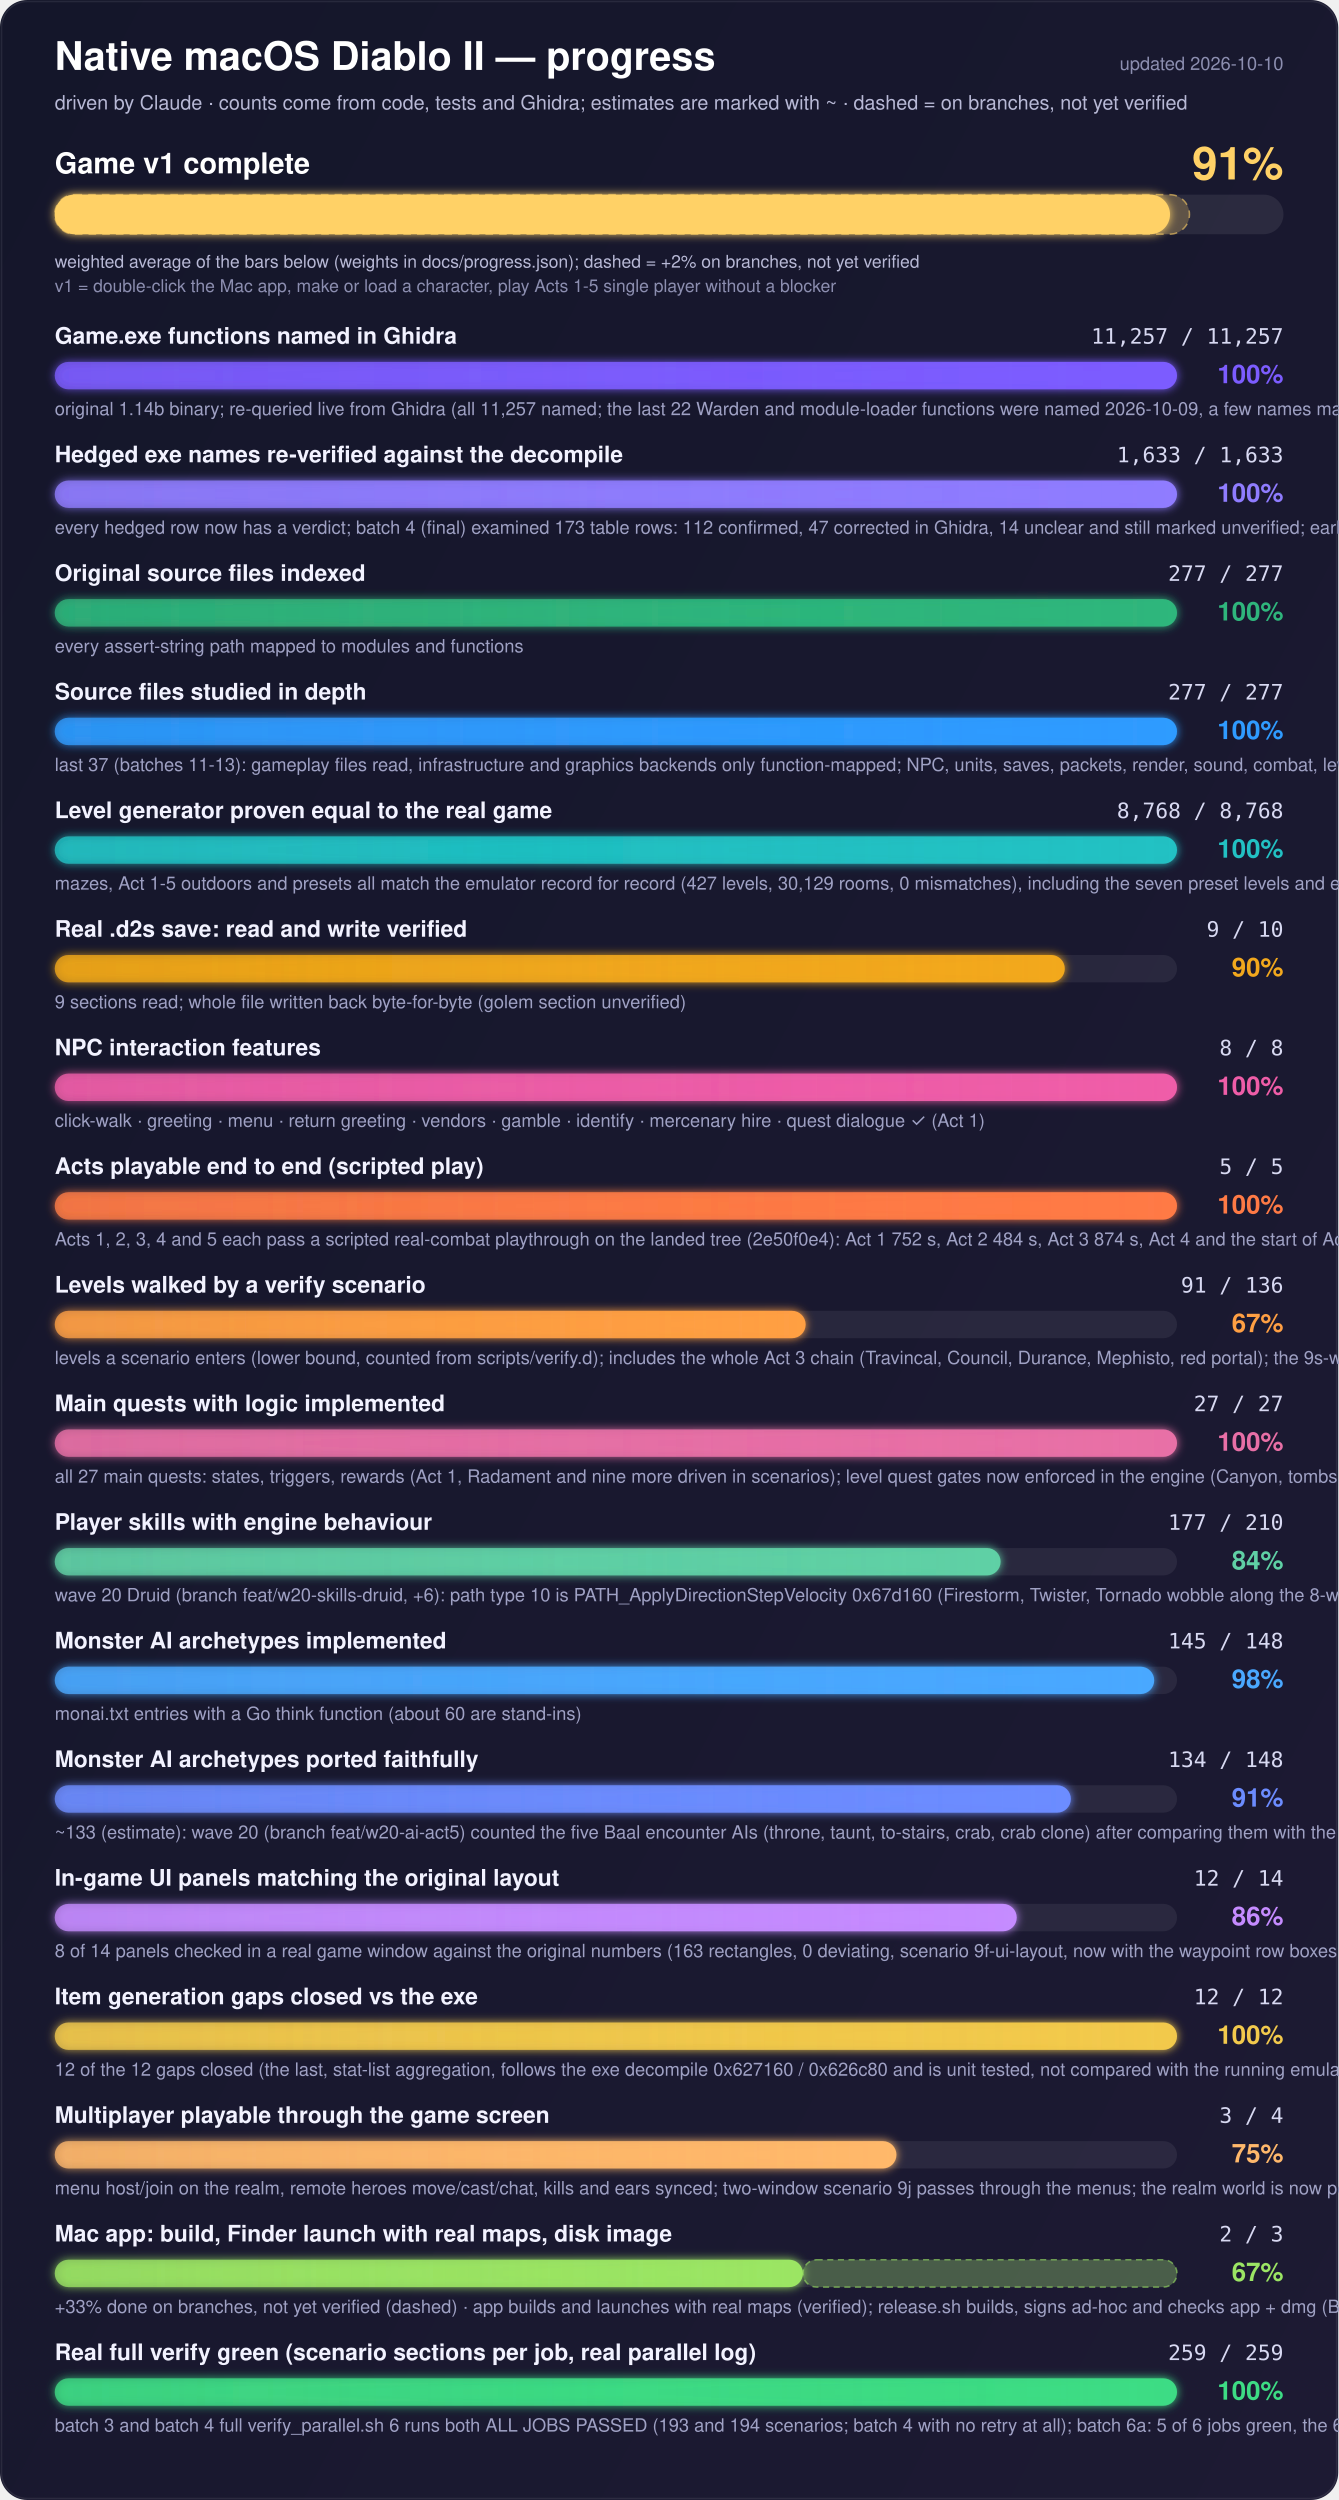
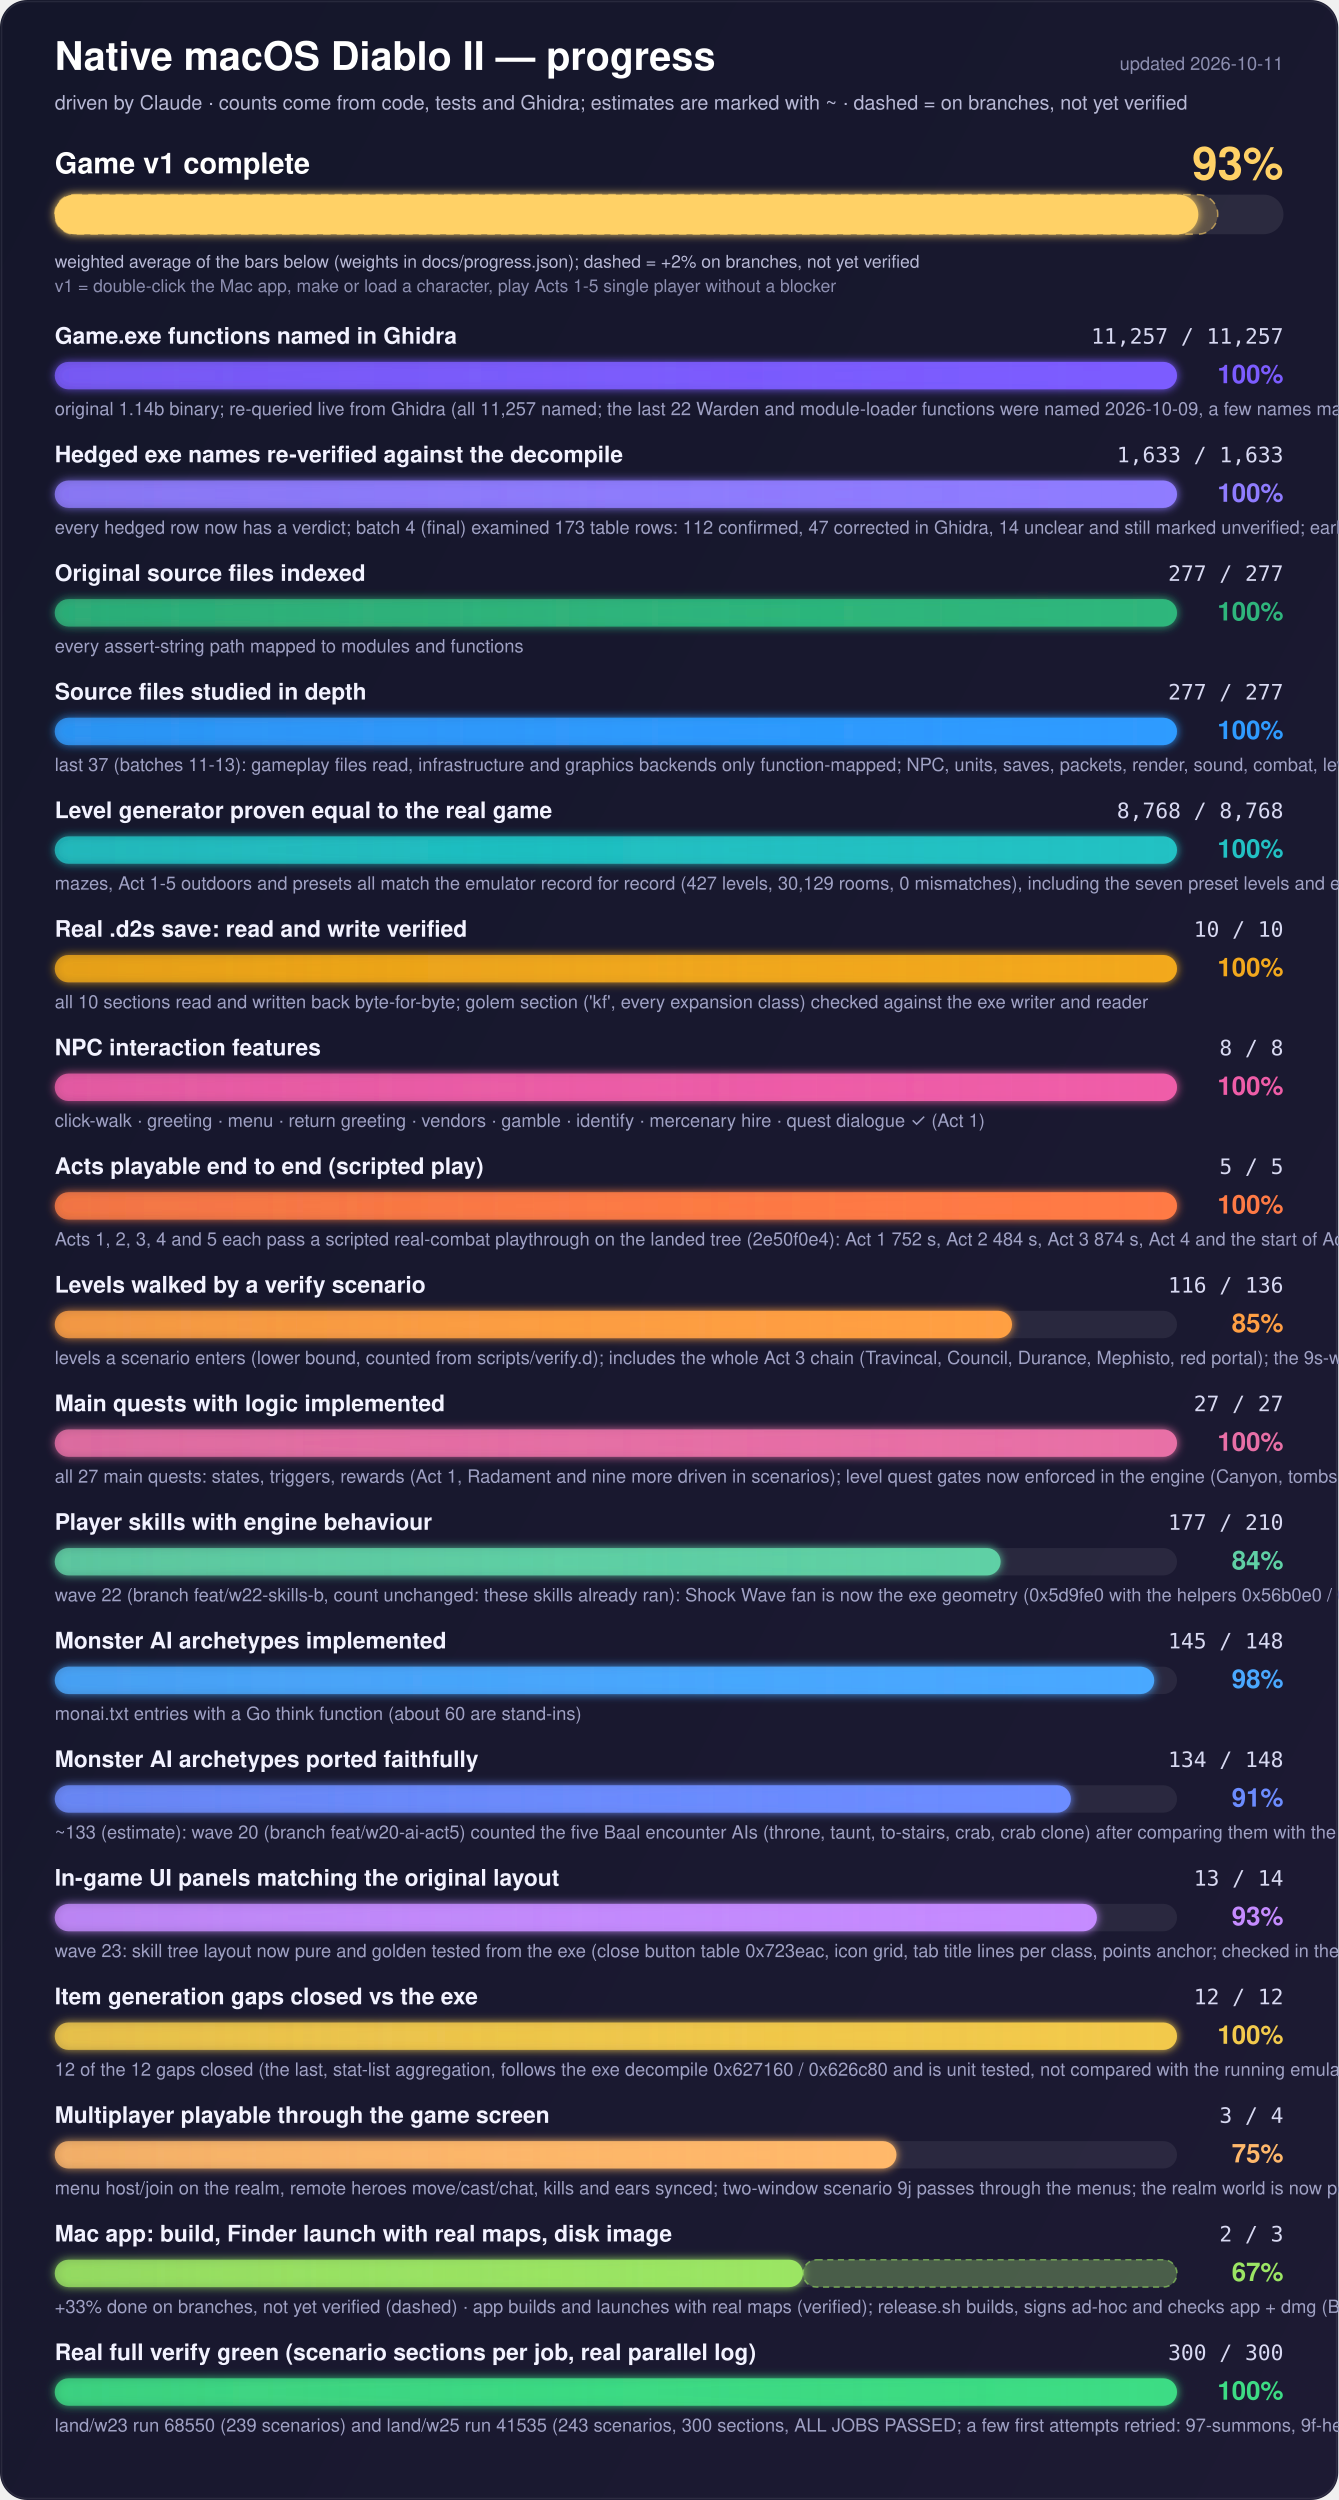
<svg xmlns="http://www.w3.org/2000/svg" width="880" height="1644" viewBox="0 0 880 1644" role="img" aria-label="Native macOS Diablo II — progress">
  <defs>
    <linearGradient id="bg" x1="0" y1="0" x2="1" y2="1">
      <stop offset="0" stop-color="#14162a" />
      <stop offset="1" stop-color="#1d1a33" />
    </linearGradient>
    <linearGradient id="g0" x1="0" y1="0" x2="1" y2="0">
      <stop offset="0" stop-color="#7c5cff" stop-opacity="0.75" />
      <stop offset="1" stop-color="#7c5cff" />
    </linearGradient>
    <linearGradient id="g1" x1="0" y1="0" x2="1" y2="0">
      <stop offset="0" stop-color="#8f7cff" stop-opacity="0.75" />
      <stop offset="1" stop-color="#8f7cff" />
    </linearGradient>
    <linearGradient id="g2" x1="0" y1="0" x2="1" y2="0">
      <stop offset="0" stop-color="#2fb67c" stop-opacity="0.75" />
      <stop offset="1" stop-color="#2fb67c" />
    </linearGradient>
    <linearGradient id="g3" x1="0" y1="0" x2="1" y2="0">
      <stop offset="0" stop-color="#2f9bff" stop-opacity="0.75" />
      <stop offset="1" stop-color="#2f9bff" />
    </linearGradient>
    <linearGradient id="g4" x1="0" y1="0" x2="1" y2="0">
      <stop offset="0" stop-color="#22c1c3" stop-opacity="0.75" />
      <stop offset="1" stop-color="#22c1c3" />
    </linearGradient>
    <linearGradient id="g5" x1="0" y1="0" x2="1" y2="0">
      <stop offset="0" stop-color="#f2a81d" stop-opacity="0.75" />
      <stop offset="1" stop-color="#f2a81d" />
    </linearGradient>
    <linearGradient id="g6" x1="0" y1="0" x2="1" y2="0">
      <stop offset="0" stop-color="#ef5da8" stop-opacity="0.75" />
      <stop offset="1" stop-color="#ef5da8" />
    </linearGradient>
    <linearGradient id="g7" x1="0" y1="0" x2="1" y2="0">
      <stop offset="0" stop-color="#ff7a45" stop-opacity="0.75" />
      <stop offset="1" stop-color="#ff7a45" />
    </linearGradient>
    <linearGradient id="g8" x1="0" y1="0" x2="1" y2="0">
      <stop offset="0" stop-color="#ff9f43" stop-opacity="0.75" />
      <stop offset="1" stop-color="#ff9f43" />
    </linearGradient>
    <linearGradient id="g9" x1="0" y1="0" x2="1" y2="0">
      <stop offset="0" stop-color="#e86fa6" stop-opacity="0.75" />
      <stop offset="1" stop-color="#e86fa6" />
    </linearGradient>
    <linearGradient id="g10" x1="0" y1="0" x2="1" y2="0">
      <stop offset="0" stop-color="#5fd0a5" stop-opacity="0.75" />
      <stop offset="1" stop-color="#5fd0a5" />
    </linearGradient>
    <linearGradient id="g11" x1="0" y1="0" x2="1" y2="0">
      <stop offset="0" stop-color="#4aa8ff" stop-opacity="0.75" />
      <stop offset="1" stop-color="#4aa8ff" />
    </linearGradient>
    <linearGradient id="g12" x1="0" y1="0" x2="1" y2="0">
      <stop offset="0" stop-color="#6c8cff" stop-opacity="0.75" />
      <stop offset="1" stop-color="#6c8cff" />
    </linearGradient>
    <linearGradient id="g13" x1="0" y1="0" x2="1" y2="0">
      <stop offset="0" stop-color="#c58bff" stop-opacity="0.75" />
      <stop offset="1" stop-color="#c58bff" />
    </linearGradient>
    <linearGradient id="g14" x1="0" y1="0" x2="1" y2="0">
      <stop offset="0" stop-color="#f2c94c" stop-opacity="0.75" />
      <stop offset="1" stop-color="#f2c94c" />
    </linearGradient>
    <linearGradient id="g15" x1="0" y1="0" x2="1" y2="0">
      <stop offset="0" stop-color="#ffb86b" stop-opacity="0.75" />
      <stop offset="1" stop-color="#ffb86b" />
    </linearGradient>
    <linearGradient id="g16" x1="0" y1="0" x2="1" y2="0">
      <stop offset="0" stop-color="#9be564" stop-opacity="0.75" />
      <stop offset="1" stop-color="#9be564" />
    </linearGradient>
    <linearGradient id="g17" x1="0" y1="0" x2="1" y2="0">
      <stop offset="0" stop-color="#3ddc84" stop-opacity="0.75" />
      <stop offset="1" stop-color="#3ddc84" />
    </linearGradient>
    <filter id="glow" x="-5%" y="-50%" width="110%" height="200%">
      <feGaussianBlur stdDeviation="3" result="b" />
      <feMerge>
        <feMergeNode in="b" />
        <feMergeNode in="SourceGraphic" />
      </feMerge>
    </filter>
  </defs>
  <rect width="880" height="1644" rx="18" fill="url(#bg)" />
  <rect x="1" y="1" width="878" height="1642" rx="17" fill="none" stroke="#ffffff" stroke-opacity="0.08" />
  <text x="36" y="46" font-family="-apple-system,Segoe UI,Helvetica,Arial,sans-serif" font-size="26" font-weight="700" fill="#ffffff">Native macOS Diablo II — progress</text>
  <text x="36" y="72" font-family="-apple-system,Segoe UI,Helvetica,Arial,sans-serif" font-size="13" fill="#b8b9d6">driven by Claude · counts come from code, tests and Ghidra; estimates are marked with ~ · dashed = on branches, not yet verified</text>
-   <text x="844" y="46" text-anchor="end" font-family="-apple-system,Segoe UI,Helvetica,Arial,sans-serif" font-size="12" fill="#8c8eb0">updated 2026-10-10</text>
+   <text x="844" y="46" text-anchor="end" font-family="-apple-system,Segoe UI,Helvetica,Arial,sans-serif" font-size="12" fill="#8c8eb0">updated 2026-10-11</text>
  <text x="36" y="114" font-family="-apple-system,Segoe UI,Helvetica,Arial,sans-serif" font-size="19" font-weight="700" fill="#ffffff">Game v1 complete</text>
-   <text x="844" y="118" text-anchor="end" font-family="-apple-system,Segoe UI,Helvetica,Arial,sans-serif" font-size="30" font-weight="800" fill="#ffd166">91%</text>
+   <text x="844" y="118" text-anchor="end" font-family="-apple-system,Segoe UI,Helvetica,Arial,sans-serif" font-size="30" font-weight="800" fill="#ffd166">93%</text>
  <rect x="36" y="128" width="808" height="26" rx="13" fill="#ffffff" fill-opacity="0.08" />
-   <rect x="36" y="128" width="746.2" height="26" rx="13" fill="#ffd166" fill-opacity="0.25" stroke="#ffd166" stroke-opacity="0.6" stroke-dasharray="5 4" />
-   <rect x="36" y="128" width="733.4" height="26" rx="13" fill="#ffd166" filter="url(#glow)" />
+   <rect x="36" y="128" width="764.8" height="26" rx="13" fill="#ffd166" fill-opacity="0.25" stroke="#ffd166" stroke-opacity="0.6" stroke-dasharray="5 4" />
+   <rect x="36" y="128" width="752.0" height="26" rx="13" fill="#ffd166" filter="url(#glow)" />
  <text x="36" y="176" font-family="-apple-system,Segoe UI,Helvetica,Arial,sans-serif" font-size="11.5" fill="#b8b9d6">weighted average of the bars below (weights in docs/progress.json); dashed = +2% on branches, not yet verified</text>
  <text x="36" y="192" font-family="-apple-system,Segoe UI,Helvetica,Arial,sans-serif" font-size="11.5" fill="#8c8eb0">v1 = double-click the Mac app, make or load a character, play Acts 1-5 single player without a blocker</text>
  <text x="36" y="226" font-family="-apple-system,Segoe UI,Helvetica,Arial,sans-serif" font-size="15" font-weight="600" fill="#f2f2ff">Game.exe functions named in Ghidra</text>
  <text x="844" y="226" text-anchor="end" font-family="ui-monospace,SFMono-Regular,Menlo,monospace" font-size="14" fill="#d8d9f2">11,257 / 11,257</text>
  <rect x="36" y="238" width="738" height="18" rx="9" fill="#ffffff" fill-opacity="0.07" />
  <rect x="36" y="238" width="738.0" height="18" rx="9" fill="url(#g0)" filter="url(#glow)" />
  <text x="844" y="252" text-anchor="end" font-family="-apple-system,Segoe UI,Helvetica,Arial,sans-serif" font-size="17" font-weight="700" fill="#7c5cff">100%</text>
  <text x="36" y="273" font-family="-apple-system,Segoe UI,Helvetica,Arial,sans-serif" font-size="12" fill="#9fa1c4">original 1.14b binary; re-queried live from Ghidra (all 11,257 named; the last 22 Warden and module-loader functions were named 2026-10-09, a few names marked unverified)</text>
  <text x="36" y="304" font-family="-apple-system,Segoe UI,Helvetica,Arial,sans-serif" font-size="15" font-weight="600" fill="#f2f2ff">Hedged exe names re-verified against the decompile</text>
  <text x="844" y="304" text-anchor="end" font-family="ui-monospace,SFMono-Regular,Menlo,monospace" font-size="14" fill="#d8d9f2">1,633 / 1,633</text>
  <rect x="36" y="316" width="738" height="18" rx="9" fill="#ffffff" fill-opacity="0.07" />
  <rect x="36" y="316" width="738.0" height="18" rx="9" fill="url(#g1)" filter="url(#glow)" />
  <text x="844" y="330" text-anchor="end" font-family="-apple-system,Segoe UI,Helvetica,Arial,sans-serif" font-size="17" font-weight="700" fill="#8f7cff">100%</text>
  <text x="36" y="351" font-family="-apple-system,Segoe UI,Helvetica,Arial,sans-serif" font-size="12" fill="#9fa1c4">every hedged row now has a verdict; batch 4 (final) examined 173 table rows: 112 confirmed, 47 corrected in Ghidra, 14 unclear and still marked unverified; earlier batches 1-3 as before (~ estimate of the total)</text>
  <text x="36" y="382" font-family="-apple-system,Segoe UI,Helvetica,Arial,sans-serif" font-size="15" font-weight="600" fill="#f2f2ff">Original source files indexed</text>
  <text x="844" y="382" text-anchor="end" font-family="ui-monospace,SFMono-Regular,Menlo,monospace" font-size="14" fill="#d8d9f2">277 / 277</text>
  <rect x="36" y="394" width="738" height="18" rx="9" fill="#ffffff" fill-opacity="0.07" />
  <rect x="36" y="394" width="738.0" height="18" rx="9" fill="url(#g2)" filter="url(#glow)" />
  <text x="844" y="408" text-anchor="end" font-family="-apple-system,Segoe UI,Helvetica,Arial,sans-serif" font-size="17" font-weight="700" fill="#2fb67c">100%</text>
  <text x="36" y="429" font-family="-apple-system,Segoe UI,Helvetica,Arial,sans-serif" font-size="12" fill="#9fa1c4">every assert-string path mapped to modules and functions</text>
  <text x="36" y="460" font-family="-apple-system,Segoe UI,Helvetica,Arial,sans-serif" font-size="15" font-weight="600" fill="#f2f2ff">Source files studied in depth</text>
  <text x="844" y="460" text-anchor="end" font-family="ui-monospace,SFMono-Regular,Menlo,monospace" font-size="14" fill="#d8d9f2">277 / 277</text>
  <rect x="36" y="472" width="738" height="18" rx="9" fill="#ffffff" fill-opacity="0.07" />
  <rect x="36" y="472" width="738.0" height="18" rx="9" fill="url(#g3)" filter="url(#glow)" />
  <text x="844" y="486" text-anchor="end" font-family="-apple-system,Segoe UI,Helvetica,Arial,sans-serif" font-size="17" font-weight="700" fill="#2f9bff">100%</text>
  <text x="36" y="507" font-family="-apple-system,Segoe UI,Helvetica,Arial,sans-serif" font-size="12" fill="#9fa1c4">last 37 (batches 11-13): gameplay files read, infrastructure and graphics backends only function-mapped; NPC, units, saves, packets, render, sound, combat, level gen, loot, AI, quests, trade, session, skills, hirelings, lighting</text>
  <text x="36" y="538" font-family="-apple-system,Segoe UI,Helvetica,Arial,sans-serif" font-size="15" font-weight="600" fill="#f2f2ff">Level generator proven equal to the real game</text>
  <text x="844" y="538" text-anchor="end" font-family="ui-monospace,SFMono-Regular,Menlo,monospace" font-size="14" fill="#d8d9f2">8,768 / 8,768</text>
  <rect x="36" y="550" width="738" height="18" rx="9" fill="#ffffff" fill-opacity="0.07" />
  <rect x="36" y="550" width="738.0" height="18" rx="9" fill="url(#g4)" filter="url(#glow)" />
  <text x="844" y="564" text-anchor="end" font-family="-apple-system,Segoe UI,Helvetica,Arial,sans-serif" font-size="17" font-weight="700" fill="#22c1c3">100%</text>
  <text x="36" y="585" font-family="-apple-system,Segoe UI,Helvetica,Arial,sans-serif" font-size="12" fill="#9fa1c4">mazes, Act 1-5 outdoors and presets all match the emulator record for record (427 levels, 30,129 rooms, 0 mismatches), including the seven preset levels and exact maze tiles; landed</text>
  <text x="36" y="616" font-family="-apple-system,Segoe UI,Helvetica,Arial,sans-serif" font-size="15" font-weight="600" fill="#f2f2ff">Real .d2s save: read and write verified</text>
-   <text x="844" y="616" text-anchor="end" font-family="ui-monospace,SFMono-Regular,Menlo,monospace" font-size="14" fill="#d8d9f2">9 / 10</text>
+   <text x="844" y="616" text-anchor="end" font-family="ui-monospace,SFMono-Regular,Menlo,monospace" font-size="14" fill="#d8d9f2">10 / 10</text>
  <rect x="36" y="628" width="738" height="18" rx="9" fill="#ffffff" fill-opacity="0.07" />
-   <rect x="36" y="628" width="664.2" height="18" rx="9" fill="url(#g5)" filter="url(#glow)" />
-   <text x="844" y="642" text-anchor="end" font-family="-apple-system,Segoe UI,Helvetica,Arial,sans-serif" font-size="17" font-weight="700" fill="#f2a81d">90%</text>
-   <text x="36" y="663" font-family="-apple-system,Segoe UI,Helvetica,Arial,sans-serif" font-size="12" fill="#9fa1c4">9 sections read; whole file written back byte-for-byte (golem section unverified)</text>
+   <rect x="36" y="628" width="738.0" height="18" rx="9" fill="url(#g5)" filter="url(#glow)" />
+   <text x="844" y="642" text-anchor="end" font-family="-apple-system,Segoe UI,Helvetica,Arial,sans-serif" font-size="17" font-weight="700" fill="#f2a81d">100%</text>
+   <text x="36" y="663" font-family="-apple-system,Segoe UI,Helvetica,Arial,sans-serif" font-size="12" fill="#9fa1c4">all 10 sections read and written back byte-for-byte; golem section ('kf', every expansion class) checked against the exe writer and reader</text>
  <text x="36" y="694" font-family="-apple-system,Segoe UI,Helvetica,Arial,sans-serif" font-size="15" font-weight="600" fill="#f2f2ff">NPC interaction features</text>
  <text x="844" y="694" text-anchor="end" font-family="ui-monospace,SFMono-Regular,Menlo,monospace" font-size="14" fill="#d8d9f2">8 / 8</text>
  <rect x="36" y="706" width="738" height="18" rx="9" fill="#ffffff" fill-opacity="0.07" />
  <rect x="36" y="706" width="738.0" height="18" rx="9" fill="url(#g6)" filter="url(#glow)" />
  <text x="844" y="720" text-anchor="end" font-family="-apple-system,Segoe UI,Helvetica,Arial,sans-serif" font-size="17" font-weight="700" fill="#ef5da8">100%</text>
  <text x="36" y="741" font-family="-apple-system,Segoe UI,Helvetica,Arial,sans-serif" font-size="12" fill="#9fa1c4">click-walk · greeting · menu · return greeting · vendors · gamble · identify · mercenary hire · quest dialogue ✓ (Act 1)</text>
  <text x="36" y="772" font-family="-apple-system,Segoe UI,Helvetica,Arial,sans-serif" font-size="15" font-weight="600" fill="#f2f2ff">Acts playable end to end (scripted play)</text>
  <text x="844" y="772" text-anchor="end" font-family="ui-monospace,SFMono-Regular,Menlo,monospace" font-size="14" fill="#d8d9f2">5 / 5</text>
  <rect x="36" y="784" width="738" height="18" rx="9" fill="#ffffff" fill-opacity="0.07" />
  <rect x="36" y="784" width="738.0" height="18" rx="9" fill="url(#g7)" filter="url(#glow)" />
  <text x="844" y="798" text-anchor="end" font-family="-apple-system,Segoe UI,Helvetica,Arial,sans-serif" font-size="17" font-weight="700" fill="#ff7a45">100%</text>
  <text x="36" y="819" font-family="-apple-system,Segoe UI,Helvetica,Arial,sans-serif" font-size="12" fill="#9fa1c4">Acts 1, 2, 3, 4 and 5 each pass a scripted real-combat playthrough on the landed tree (2e50f0e4): Act 1 752 s, Act 2 484 s, Act 3 874 s, Act 4 and the start of Act 5 in the full verify, Act 5 caves 574 s</text>
  <text x="36" y="850" font-family="-apple-system,Segoe UI,Helvetica,Arial,sans-serif" font-size="15" font-weight="600" fill="#f2f2ff">Levels walked by a verify scenario</text>
-   <text x="844" y="850" text-anchor="end" font-family="ui-monospace,SFMono-Regular,Menlo,monospace" font-size="14" fill="#d8d9f2">91 / 136</text>
+   <text x="844" y="850" text-anchor="end" font-family="ui-monospace,SFMono-Regular,Menlo,monospace" font-size="14" fill="#d8d9f2">116 / 136</text>
  <rect x="36" y="862" width="738" height="18" rx="9" fill="#ffffff" fill-opacity="0.07" />
-   <rect x="36" y="862" width="493.8" height="18" rx="9" fill="url(#g8)" filter="url(#glow)" />
-   <text x="844" y="876" text-anchor="end" font-family="-apple-system,Segoe UI,Helvetica,Arial,sans-serif" font-size="17" font-weight="700" fill="#ff9f43">67%</text>
-   <text x="36" y="897" font-family="-apple-system,Segoe UI,Helvetica,Arial,sans-serif" font-size="12" fill="#9fa1c4">levels a scenario enters (lower bound, counted from scripts/verify.d); includes the whole Act 3 chain (Travincal, Council, Durance, Mephisto, red portal); the 9s-walk scenarios add 39: Act 1 caves, Burial Grounds, Crypt, Mausoleum, Forgotten Tower and Cellars, Monastery to Catacombs 2, Act 2 Palace Cellar 2 / Stony Tombs / Halls 3, Act 3 temples, Act 5 ice caves and Nihlathak temple chain</text>
+   <rect x="36" y="862" width="629.5" height="18" rx="9" fill="url(#g8)" filter="url(#glow)" />
+   <text x="844" y="876" text-anchor="end" font-family="-apple-system,Segoe UI,Helvetica,Arial,sans-serif" font-size="17" font-weight="700" fill="#ff9f43">85%</text>
+   <text x="36" y="897" font-family="-apple-system,Segoe UI,Helvetica,Arial,sans-serif" font-size="12" fill="#9fa1c4">levels a scenario enters (lower bound, counted from scripts/verify.d); includes the whole Act 3 chain (Travincal, Council, Durance, Mephisto, red portal); the 9s-walk scenarios add 64 (the w23 ones: Stony Field to Tamoe Highland, Tristram, Moo Moo Farm, Tal Rasha tombs 1-7, Spider Cave, Swampy Pit 2-3, Flayer Dungeon 2-3, Worldstone Chamber, Pandemonium 1-3, Uber Tristram, Hell 1-3 rows; the older ones: Act 1 caves, Burial Grounds, Crypt, Mausoleum, Forgotten Tower and Cellars, Monastery to Catacombs 2, Act 2 Palace Cellar 2 / Stony Tombs / Halls 3, Act 3 temples, Act 5 ice caves and Nihlathak temple chain) | w23: four walking scenarios (9s-walk-*) added 25 levels; a re-check of older scenarios may raise this toward 136</text>
  <text x="36" y="928" font-family="-apple-system,Segoe UI,Helvetica,Arial,sans-serif" font-size="15" font-weight="600" fill="#f2f2ff">Main quests with logic implemented</text>
  <text x="844" y="928" text-anchor="end" font-family="ui-monospace,SFMono-Regular,Menlo,monospace" font-size="14" fill="#d8d9f2">27 / 27</text>
  <rect x="36" y="940" width="738" height="18" rx="9" fill="#ffffff" fill-opacity="0.07" />
  <rect x="36" y="940" width="738.0" height="18" rx="9" fill="url(#g9)" filter="url(#glow)" />
  <text x="844" y="954" text-anchor="end" font-family="-apple-system,Segoe UI,Helvetica,Arial,sans-serif" font-size="17" font-weight="700" fill="#e86fa6">100%</text>
  <text x="36" y="975" font-family="-apple-system,Segoe UI,Helvetica,Arial,sans-serif" font-size="12" fill="#9fa1c4">all 27 main quests: states, triggers, rewards (Act 1, Radament and nine more driven in scenarios); level quest gates now enforced in the engine (Canyon, tombs, Palace, Durance, Worldstone levels)</text>
  <text x="36" y="1006" font-family="-apple-system,Segoe UI,Helvetica,Arial,sans-serif" font-size="15" font-weight="600" fill="#f2f2ff">Player skills with engine behaviour</text>
  <text x="844" y="1006" text-anchor="end" font-family="ui-monospace,SFMono-Regular,Menlo,monospace" font-size="14" fill="#d8d9f2">177 / 210</text>
  <rect x="36" y="1018" width="738" height="18" rx="9" fill="#ffffff" fill-opacity="0.07" />
  <rect x="36" y="1018" width="622.0" height="18" rx="9" fill="url(#g10)" filter="url(#glow)" />
  <text x="844" y="1032" text-anchor="end" font-family="-apple-system,Segoe UI,Helvetica,Arial,sans-serif" font-size="17" font-weight="700" fill="#5fd0a5">84%</text>
-   <text x="36" y="1053" font-family="-apple-system,Segoe UI,Helvetica,Arial,sans-serif" font-size="12" fill="#9fa1c4">wave 20 Druid (branch feat/w20-skills-druid, +6): path type 10 is PATH_ApplyDirectionStepVelocity 0x67d160 (Firestorm, Twister, Tornado wobble along the 8-way heading), Vine Attack under the target with the vine trail missiles (SrvDoFunc 26, hit 50) for the Plague Poppy, Cycle of Life and Vines restore life / mana through the recycler delay missiles (SrvDoFunc 29 / 33); skills batch 9 (branch feat/skills-ai-9, +3): Armageddon follows the state active function 0x5c65b0 (Param4 period, five square-random tries, armageddoncontrol rocks), Hurricane the sibling 0x5c63f0, Blood Golem shares damage with its owner (Param5) and healing with the golem (Param6); Firestorm and Twister cast structure read (not counted: the path-type-10 stepper is decoded but its heading offset is open); skills batch 5 (branch feat/skills-5, +5): Raise Skeletal Mage shoots its missile, Iron Golem takes a ground item target (golem stands at the item, item consumed), Oak Sage / Heart of Wolverine / Spirit of Barbs reach minions and the mercenary through the exe target filter (all filter bits decoded), summon level formula for skeletons and golems, corpse rules; skills batch 4 (branch feat/skills-4, +6): Thunder Storm rotates through the targets, Leap (circle at the landing) and Dragon Flight (lands on the target) confirmed against the exe, Bone Prison 12-cell ring, Poison Explosion eight stationary clouds, Blessed Hammer spiral path plus Concentration scale; Static Field callback re-read (floor is a gate); earlier: 150 of 210 player skills have engine behaviour:Psychic Hammer, Dragon Talon knockback, Cloak of Shadows, Mind Blast, Charge, Corpse Explosion, Smite, Taunt and Redemption re-read from the exe; Revive life roll, Sanctuary (undead filter + knockback), Holy Bolt on allies, Energy Shield absorb, Corpse Explosion falloff, Redemption cost and Smite with Holy Shield now follow the exe (no change to the count: these already ran); all 26 missile movement/hit gaps (Meteor, Blizzard, Volcano, Frozen Orb nova, Bone Wall, shouts, Rabies and others) landed with real function bodies; natural mana regeneration landed; Meteor/Blizzard burning ground now hurts players (PvP fractional carry); skills batch 3 (branch feat/skills-3): Feral Rage and Maul stack by count, Wearwolf and Wearbear toggle, Leap Attack single victim, Dragon Claw and Dragon Tail follow the exe (+7); Leap, Dragon Flight, Thunder Storm, Conversion and the three totem auras re-read and corrected but still partial</text>
+   <text x="36" y="1053" font-family="-apple-system,Segoe UI,Helvetica,Arial,sans-serif" font-size="12" fill="#9fa1c4">wave 22 (branch feat/w22-skills-b, count unchanged: these skills already ran): Shock Wave fan is now the exe geometry (0x5d9fe0 with the helpers 0x56b0e0 / 0x56b120) and counts as fully simulated; Molten Boulder knockback (SrvDmgFunc 14) and the monstats2 small / large class bits, Holy Freeze slow clamp by monster cold effect (0x5cd240), Conversion type filter (switchai, not boss, walk mode), Grim Ward start missile by corpse size, Whirlwind base walk speed and refused state, Charge velocity formula read; Eruption crack, Volcano and Fist of the Heavens re-read (no server side gaps beyond the Size footprint); wave 20 Druid (branch feat/w20-skills-druid, +6): path type 10 is PATH_ApplyDirectionStepVelocity 0x67d160 (Firestorm, Twister, Tornado wobble along the 8-way heading), Vine Attack under the target with the vine trail missiles (SrvDoFunc 26, hit 50) for the Plague Poppy, Cycle of Life and Vines restore life / mana through the recycler delay missiles (SrvDoFunc 29 / 33); skills batch 9 (branch feat/skills-ai-9, +3): Armageddon follows the state active function 0x5c65b0 (Param4 period, five square-random tries, armageddoncontrol rocks), Hurricane the sibling 0x5c63f0, Blood Golem shares damage with its owner (Param5) and healing with the golem (Param6); Firestorm and Twister cast structure read (not counted: the path-type-10 stepper is decoded but its heading offset is open); skills batch 5 (branch feat/skills-5, +5): Raise Skeletal Mage shoots its missile, Iron Golem takes a ground item target (golem stands at the item, item consumed), Oak Sage / Heart of Wolverine / Spirit of Barbs reach minions and the mercenary through the exe target filter (all filter bits decoded), summon level formula for skeletons and golems, corpse rules; skills batch 4 (branch feat/skills-4, +6): Thunder Storm rotates through the targets, Leap (circle at the landing) and Dragon Flight (lands on the target) confirmed against the exe, Bone Prison 12-cell ring, Poison Explosion eight stationary clouds, Blessed Hammer spiral path plus Concentration scale; Static Field callback re-read (floor is a gate); earlier: 150 of 210 player skills have engine behaviour:Psychic Hammer, Dragon Talon knockback, Cloak of Shadows, Mind Blast, Charge, Corpse Explosion, Smite, Taunt and Redemption re-read from the exe; Revive life roll, Sanctuary (undead filter + knockback), Holy Bolt on allies, Energy Shield absorb, Corpse Explosion falloff, Redemption cost and Smite with Holy Shield now follow the exe (no change to the count: these already ran); all 26 missile movement/hit gaps (Meteor, Blizzard, Volcano, Frozen Orb nova, Bone Wall, shouts, Rabies and others) landed with real function bodies; natural mana regeneration landed; Meteor/Blizzard burning ground now hurts players (PvP fractional carry); skills batch 3 (branch feat/skills-3): Feral Rage and Maul stack by count, Wearwolf and Wearbear toggle, Leap Attack single victim, Dragon Claw and Dragon Tail follow the exe (+7); Leap, Dragon Flight, Thunder Storm, Conversion and the three totem auras re-read and corrected but still partial</text>
  <text x="36" y="1084" font-family="-apple-system,Segoe UI,Helvetica,Arial,sans-serif" font-size="15" font-weight="600" fill="#f2f2ff">Monster AI archetypes implemented</text>
  <text x="844" y="1084" text-anchor="end" font-family="ui-monospace,SFMono-Regular,Menlo,monospace" font-size="14" fill="#d8d9f2">145 / 148</text>
  <rect x="36" y="1096" width="738" height="18" rx="9" fill="#ffffff" fill-opacity="0.07" />
  <rect x="36" y="1096" width="723.0" height="18" rx="9" fill="url(#g11)" filter="url(#glow)" />
  <text x="844" y="1110" text-anchor="end" font-family="-apple-system,Segoe UI,Helvetica,Arial,sans-serif" font-size="17" font-weight="700" fill="#4aa8ff">98%</text>
  <text x="36" y="1131" font-family="-apple-system,Segoe UI,Helvetica,Arial,sans-serif" font-size="12" fill="#9fa1c4">monai.txt entries with a Go think function (about 60 are stand-ins)</text>
  <text x="36" y="1162" font-family="-apple-system,Segoe UI,Helvetica,Arial,sans-serif" font-size="15" font-weight="600" fill="#f2f2ff">Monster AI archetypes ported faithfully</text>
  <text x="844" y="1162" text-anchor="end" font-family="ui-monospace,SFMono-Regular,Menlo,monospace" font-size="14" fill="#d8d9f2">134 / 148</text>
  <rect x="36" y="1174" width="738" height="18" rx="9" fill="#ffffff" fill-opacity="0.07" />
  <rect x="36" y="1174" width="668.2" height="18" rx="9" fill="url(#g12)" filter="url(#glow)" />
  <text x="844" y="1188" text-anchor="end" font-family="-apple-system,Segoe UI,Helvetica,Arial,sans-serif" font-size="17" font-weight="700" fill="#6c8cff">91%</text>
  <text x="36" y="1209" font-family="-apple-system,Segoe UI,Helvetica,Arial,sans-serif" font-size="12" fill="#9fa1c4">~133 (estimate): wave 20 (branch feat/w20-ai-act5) counted the five Baal encounter AIs (throne, taunt, to-stairs, crab, crab clone) after comparing them with the exe and re-fixed Ancient and MinionSpawner, uber trio verified as bare returns; batch 9 (branch feat/skills-ai-9) counted none new but hosted the missing pieces of already-counted handlers: Siege Tower / Siege Beast scan 0x5e05a0 and target store, Regurgitator filter (soft corpses), Zakarum Zealot fear gate (Act III + Blackened Temple quest bit), Diablo player-count output; Fallen Shaman scan read in part; batch 8 (branch feat/ai-faithful-8) compared 40 more handlers with the exe and counts 11 newly faithful: GreaterMummy (corpse/wound scan 0x5f1a00 decoded), Vampire, ZakarumPriest (teleport past the target), SandMaggot (rewritten), OblivionKnight, Overseer, PutridDefiler, ShadowWarrior (aip8 Hell column), MaggotEgg, BloodLord, FrozenHorror (cast gate is distance below skill level); also wired the scans 0x5eeb80, 0x5f9fb0, 0x5e1570 and the Priest ally filter, unit states and stats, the wisp blessing (timed Magic Find on the hero) and MONAI_WalkAwayFromTarget speed reset; still missing: the Shadow Master feed, Zealot fear gate, Regurgitator and Siege target filters; earlier: batch 7batch 7 (branch feat/ai-faithful-7) re-read 28 ground, melee, ranged and caster handlers against the exe and corrected 12 (Fallen, Brute, Scarab, SkeletonMage, Fetish, FetishShaman, BatDemon, Megademon, Succubus, AbyssKnight, Bighead, CorruptRogue; 12 newly counted) and wired FB1Unit, AuraStateSource and LineChecker in the game host; the WispBlesser, Shadow Master feed and PlayerScaler hosts are still missing; batch 6 (branch feat/skills-ai-6) ported the WillOWisp dance (states 4-6) and the Mephisto phase bodies from the exe (2 newly counted); the Shadow Master scoring and candidate stack are ported too but no game host feeds them yet, so it is not counted; Overseer got its quest hook; batch 5 closed the documented gaps of Diablo, Vulture, BloodRaven, Nihlathak, UberIzual and made UberDiablo and UberMephisto the exe-faithful stops (7 newly counted; Izual, Summoner, Duriel, Andariel and Smith were re-read and only got hooks, not counted again); batch 4 ported AssassinSentry, CycleOfLife and JarJar (the last entries still on stand-ins); batch 3 ported 8 more from the exe think functions (DesertTurret, CatapultSpotter, Imp, DeathSentry, DruidBear, DruidWolf, DarkWanderer, BladeCreeper); engine hooks they need are optional host interfaces</text>
  <text x="36" y="1240" font-family="-apple-system,Segoe UI,Helvetica,Arial,sans-serif" font-size="15" font-weight="600" fill="#f2f2ff">In-game UI panels matching the original layout</text>
-   <text x="844" y="1240" text-anchor="end" font-family="ui-monospace,SFMono-Regular,Menlo,monospace" font-size="14" fill="#d8d9f2">12 / 14</text>
+   <text x="844" y="1240" text-anchor="end" font-family="ui-monospace,SFMono-Regular,Menlo,monospace" font-size="14" fill="#d8d9f2">13 / 14</text>
  <rect x="36" y="1252" width="738" height="18" rx="9" fill="#ffffff" fill-opacity="0.07" />
-   <rect x="36" y="1252" width="632.6" height="18" rx="9" fill="url(#g13)" filter="url(#glow)" />
-   <text x="844" y="1266" text-anchor="end" font-family="-apple-system,Segoe UI,Helvetica,Arial,sans-serif" font-size="17" font-weight="700" fill="#c58bff">86%</text>
-   <text x="36" y="1287" font-family="-apple-system,Segoe UI,Helvetica,Arial,sans-serif" font-size="12" fill="#9fa1c4">8 of 14 panels checked in a real game window against the original numbers (163 rectangles, 0 deviating, scenario 9f-ui-layout, now with the waypoint row boxes from the exe table); 4 more (party screen rows, mercenary panel, help screen, move-gold dialog) have layouts read from the exe and unit tested against golden numbers, not yet seen in a running window; the NPC menu geometry has a pure tested function; one panel still unchecked</text>
+   <rect x="36" y="1252" width="685.3" height="18" rx="9" fill="url(#g13)" filter="url(#glow)" />
+   <text x="844" y="1266" text-anchor="end" font-family="-apple-system,Segoe UI,Helvetica,Arial,sans-serif" font-size="17" font-weight="700" fill="#c58bff">93%</text>
+   <text x="36" y="1287" font-family="-apple-system,Segoe UI,Helvetica,Arial,sans-serif" font-size="12" fill="#9fa1c4">wave 23: skill tree layout now pure and golden tested from the exe (close button table 0x723eac, icon grid, tab title lines per class, points anchor; checked in the running window by 9f-ui-layout), escape menu option pages (sound, video, automap: pitch 45, strip 34, pentagram 49) read from the descriptors and planned by pure functions but the Go rows still come from the gui layout (pentagram placement opt-in), quest description wraps at 270 px; 8 of 14 panels checked in a real game window against the original numbers (163 rectangles, 0 deviating, scenario 9f-ui-layout, now with the waypoint row boxes from the exe table); 4 more (party screen rows, mercenary panel, help screen, move-gold dialog) have layouts read from the exe and unit tested against golden numbers, not yet seen in a running window; the NPC menu geometry has a pure tested function; one panel still unchecked</text>
  <text x="36" y="1318" font-family="-apple-system,Segoe UI,Helvetica,Arial,sans-serif" font-size="15" font-weight="600" fill="#f2f2ff">Item generation gaps closed vs the exe</text>
  <text x="844" y="1318" text-anchor="end" font-family="ui-monospace,SFMono-Regular,Menlo,monospace" font-size="14" fill="#d8d9f2">12 / 12</text>
  <rect x="36" y="1330" width="738" height="18" rx="9" fill="#ffffff" fill-opacity="0.07" />
  <rect x="36" y="1330" width="738.0" height="18" rx="9" fill="url(#g14)" filter="url(#glow)" />
  <text x="844" y="1344" text-anchor="end" font-family="-apple-system,Segoe UI,Helvetica,Arial,sans-serif" font-size="17" font-weight="700" fill="#f2c94c">100%</text>
  <text x="36" y="1365" font-family="-apple-system,Segoe UI,Helvetica,Arial,sans-serif" font-size="12" fill="#9fa1c4">12 of the 12 gaps closed (the last, stat-list aggregation, follows the exe decompile 0x627160 / 0x626c80 and is unit tested, not compared with the running emulator); not wired into every drop path yet</text>
  <text x="36" y="1396" font-family="-apple-system,Segoe UI,Helvetica,Arial,sans-serif" font-size="15" font-weight="600" fill="#f2f2ff">Multiplayer playable through the game screen</text>
  <text x="844" y="1396" text-anchor="end" font-family="ui-monospace,SFMono-Regular,Menlo,monospace" font-size="14" fill="#d8d9f2">3 / 4</text>
  <rect x="36" y="1408" width="738" height="18" rx="9" fill="#ffffff" fill-opacity="0.07" />
  <rect x="36" y="1408" width="553.5" height="18" rx="9" fill="url(#g15)" filter="url(#glow)" />
  <text x="844" y="1422" text-anchor="end" font-family="-apple-system,Segoe UI,Helvetica,Arial,sans-serif" font-size="17" font-weight="700" fill="#ffb86b">75%</text>
  <text x="36" y="1443" font-family="-apple-system,Segoe UI,Helvetica,Arial,sans-serif" font-size="12" fill="#9fa1c4">menu host/join on the realm, remote heroes move/cast/chat, kills and ears synced; two-window scenario 9j passes through the menus; the realm world is now per level (a hero only receives and affects its level, level change handoff, heroes in other levels hidden, party/roster global) with two-client unit tests (feat/realm-per-level), not yet seen in two game windows (96-multiplayer, 9j-realm-multiplayer, 9d-party-trade, 9f-pvp-skills-ear still to run alone); trade works over the legacy path</text>
  <text x="36" y="1474" font-family="-apple-system,Segoe UI,Helvetica,Arial,sans-serif" font-size="15" font-weight="600" fill="#f2f2ff">Mac app: build, Finder launch with real maps, disk image</text>
  <text x="844" y="1474" text-anchor="end" font-family="ui-monospace,SFMono-Regular,Menlo,monospace" font-size="14" fill="#d8d9f2">2 / 3</text>
  <rect x="36" y="1486" width="738" height="18" rx="9" fill="#ffffff" fill-opacity="0.07" />
  <rect x="36" y="1486" width="492.0" height="18" rx="9" fill="url(#g16)" filter="url(#glow)" />
  <rect x="528.0" y="1486" width="246.0" height="18" rx="9" fill="#9be564" fill-opacity="0.28" stroke="#9be564" stroke-opacity="0.6" stroke-dasharray="4 3" />
  <text x="844" y="1500" text-anchor="end" font-family="-apple-system,Segoe UI,Helvetica,Arial,sans-serif" font-size="17" font-weight="700" fill="#9be564">67%</text>
  <text x="36" y="1521" font-family="-apple-system,Segoe UI,Helvetica,Arial,sans-serif" font-size="12" fill="#9fa1c4">+33% done on branches, not yet verified (dashed) · app builds and launches with real maps (verified); release.sh builds, signs ad-hoc and checks app + dmg (BUNDLE OK); the disk image install is rehearsed by scripts/dmg_install_check.sh (quarantine, mount, copy, verify) but has not been opened in Finder by a human; the desktop app was rebuilt from the landed tree</text>
  <text x="36" y="1552" font-family="-apple-system,Segoe UI,Helvetica,Arial,sans-serif" font-size="15" font-weight="600" fill="#f2f2ff">Real full verify green (scenario sections per job, real parallel log)</text>
-   <text x="844" y="1552" text-anchor="end" font-family="ui-monospace,SFMono-Regular,Menlo,monospace" font-size="14" fill="#d8d9f2">259 / 259</text>
+   <text x="844" y="1552" text-anchor="end" font-family="ui-monospace,SFMono-Regular,Menlo,monospace" font-size="14" fill="#d8d9f2">300 / 300</text>
  <rect x="36" y="1564" width="738" height="18" rx="9" fill="#ffffff" fill-opacity="0.07" />
  <rect x="36" y="1564" width="738.0" height="18" rx="9" fill="url(#g17)" filter="url(#glow)" />
  <text x="844" y="1578" text-anchor="end" font-family="-apple-system,Segoe UI,Helvetica,Arial,sans-serif" font-size="17" font-weight="700" fill="#3ddc84">100%</text>
-   <text x="36" y="1599" font-family="-apple-system,Segoe UI,Helvetica,Arial,sans-serif" font-size="12" fill="#9fa1c4">batch 3 and batch 4 full verify_parallel.sh 6 runs both ALL JOBS PASSED (193 and 194 scenarios; batch 4 with no retry at all); batch 6a: 5 of 6 jobs green, the 6th red only on a scenario that crossed the new level quest gates (fixed in the scenario, passed alone); batch 6b run 31638 and batch 7 run 7644 passed (6th and 7th clean in a row); batch 8 run 36803 had two red scenarios (92-objects2, 93-objects-gaps; fixed and re-run alone, no clean full run on the final tree); batch 9 run 98647 passed fully, so the current streak is 1 clean full verify</text>
+   <text x="36" y="1599" font-family="-apple-system,Segoe UI,Helvetica,Arial,sans-serif" font-size="12" fill="#9fa1c4">land/w23 run 68550 (239 scenarios) and land/w25 run 41535 (243 scenarios, 300 sections, ALL JOBS PASSED; a few first attempts retried: 97-summons, 9f-hero-voice, 9k-quest-izual) both passed fully; integration = master = b12670f3</text>
</svg>
